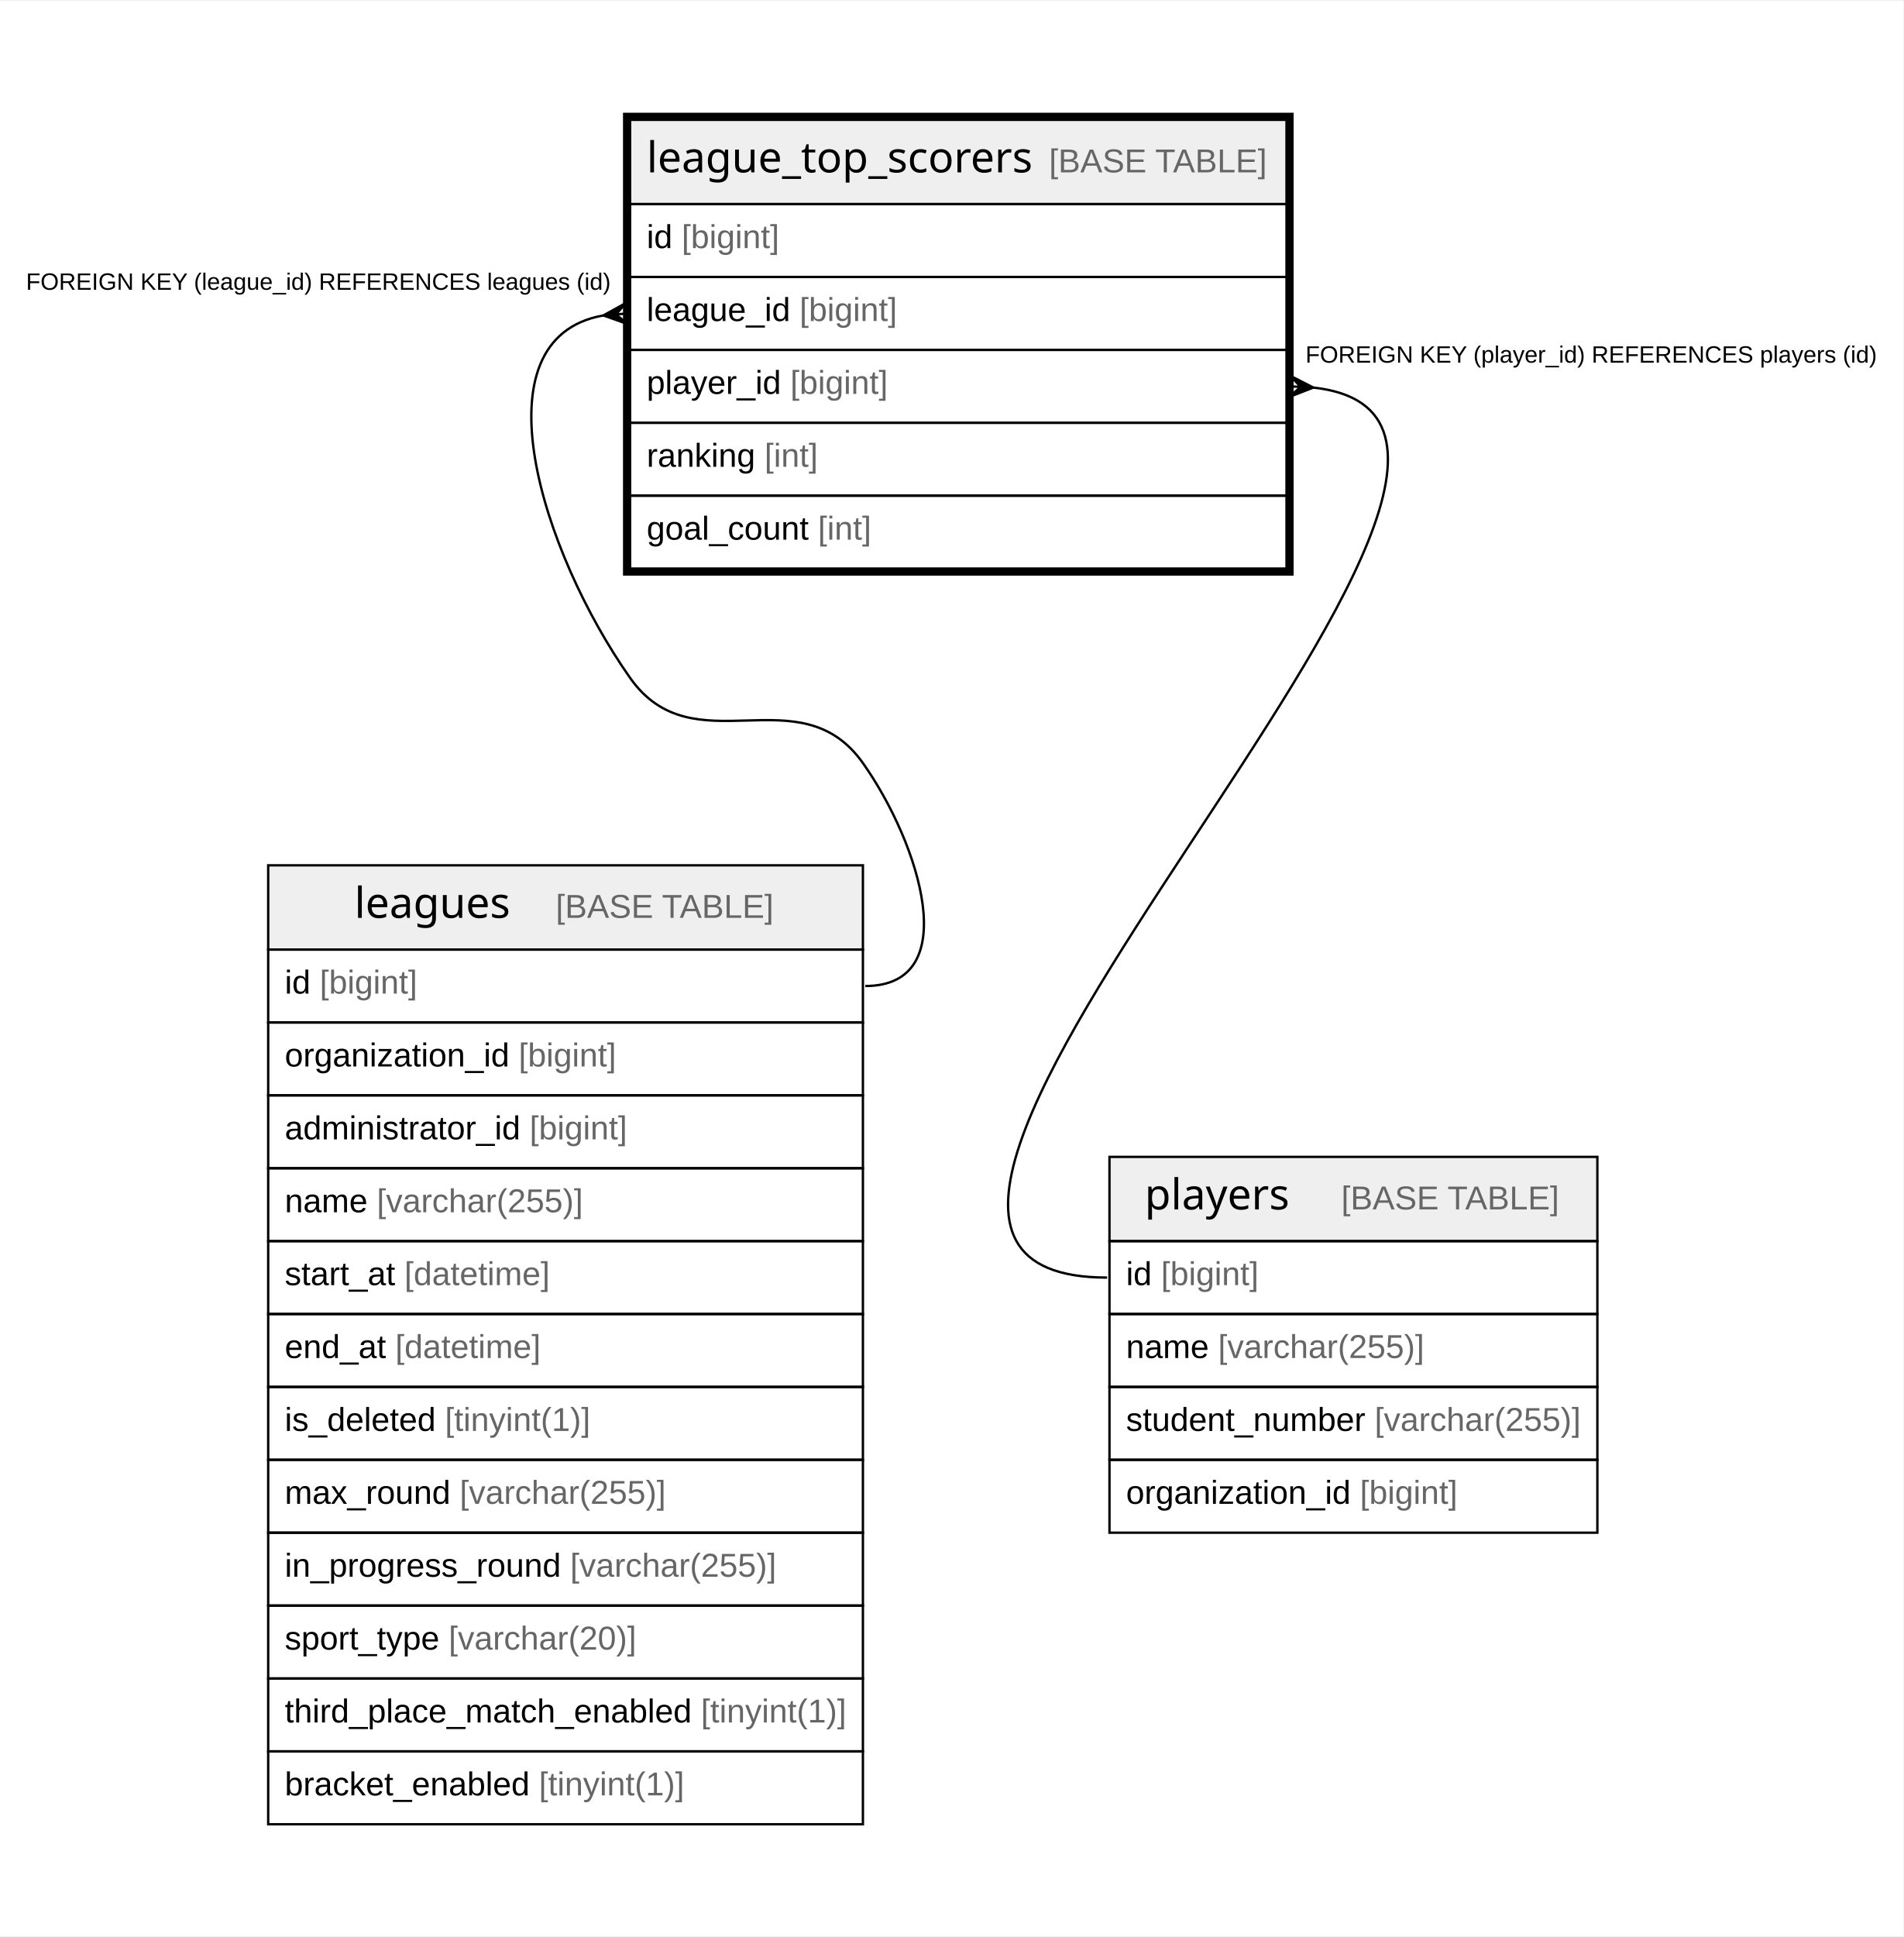
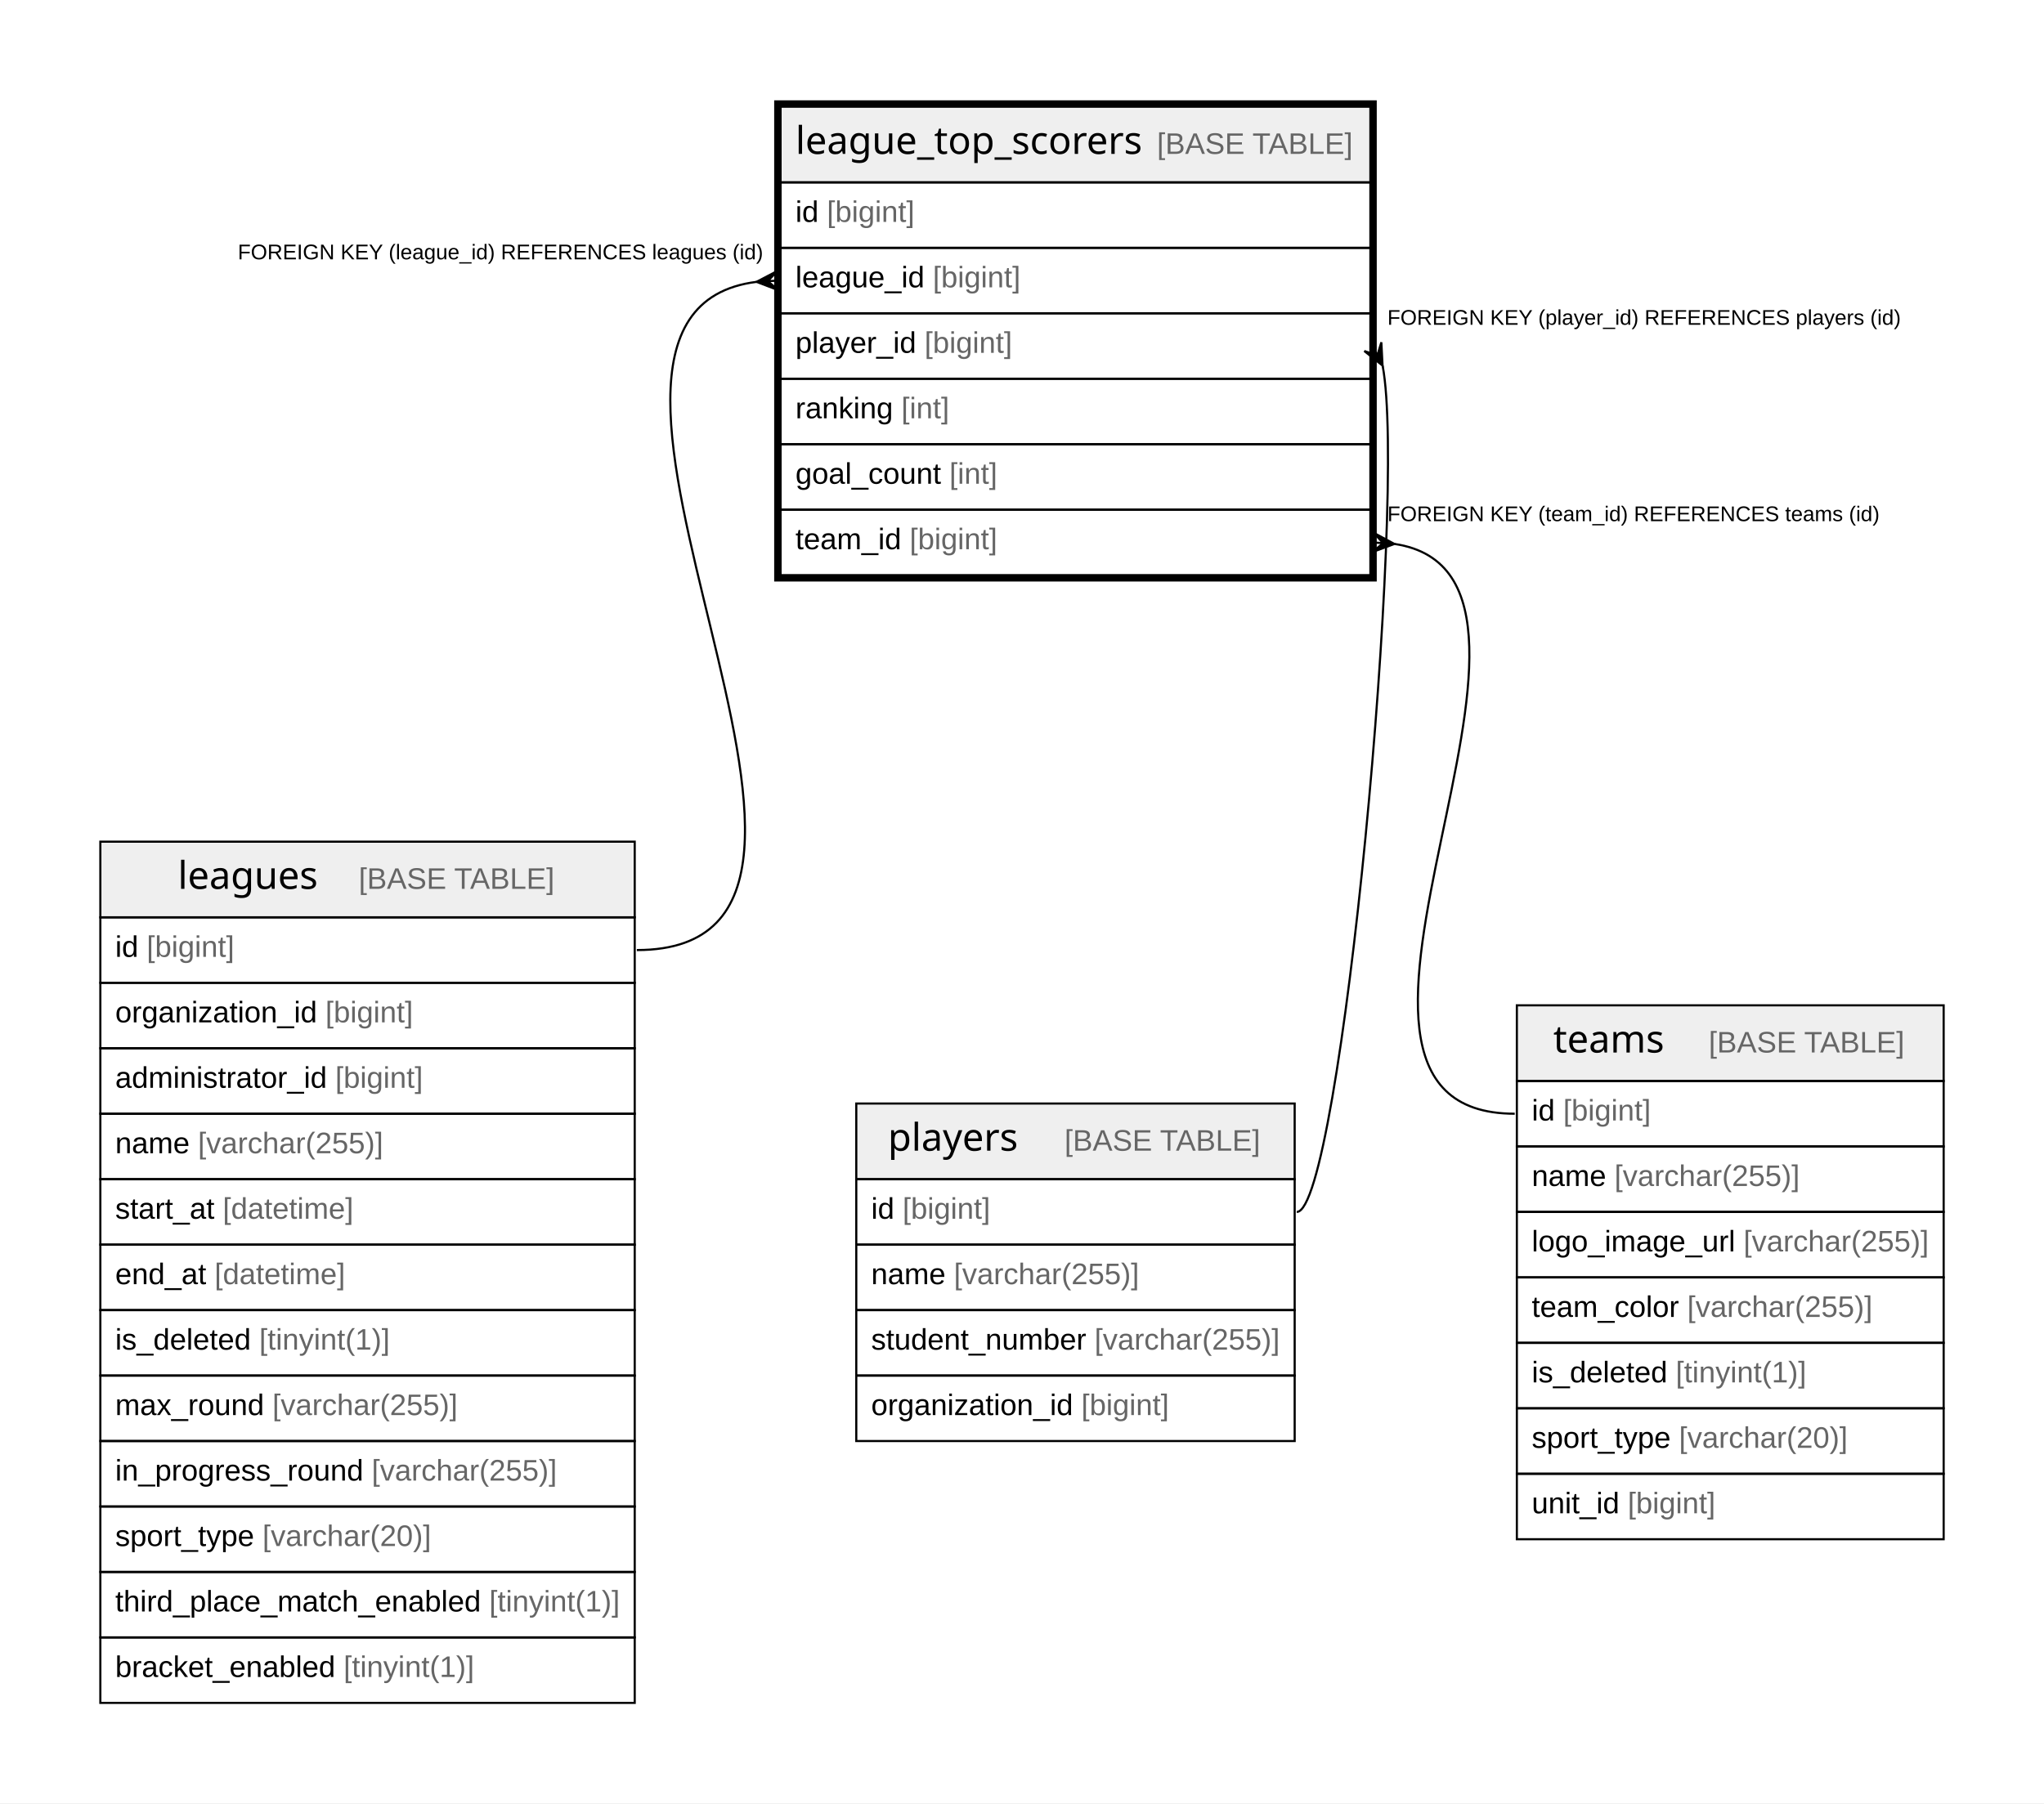
- <svg xmlns="http://www.w3.org/2000/svg" width="804pt" height="818pt" viewBox="0.00 0.00 804.47 817.60">
-   <g id="graph0" class="graph" transform="scale(1 1) rotate(0) translate(4 813.6)">
-     <polygon fill="white" stroke="none" points="-4,4 -4,-813.6 800.47,-813.6 800.47,4 -4,4" />
+ <svg xmlns="http://www.w3.org/2000/svg" width="961pt" height="848pt" viewBox="0.00 0.00 961.46 848.40">
+   <g id="graph0" class="graph" transform="scale(1 1) rotate(0) translate(4 844.4)">
+     <polygon fill="white" stroke="none" points="-4,4 -4,-844.4 957.46,-844.4 957.46,4 -4,4" />
    <g id="node1" class="node">
-       <polygon fill="#efefef" stroke="none" points="262.31,-727.8 262.31,-763.4 539.75,-763.4 539.75,-727.8 262.31,-727.8" />
-       <polygon fill="none" stroke="black" points="262.31,-727.8 262.31,-763.4 539.75,-763.4 539.75,-727.8 262.31,-727.8" />
-       <text text-anchor="start" x="269.31" y="-741.2" font-family="Arial Bold" font-size="18.00">league_top_scorers</text>
-       <text text-anchor="start" x="408.26" y="-741.2" font-family="Arial" font-size="14.00">    </text>
-       <text text-anchor="start" x="439.37" y="-741.2" font-family="Arial" font-size="14.00" fill="#666666">[BASE TABLE]</text>
-       <polygon fill="none" stroke="black" points="262.31,-697 262.31,-727.8 539.75,-727.8 539.75,-697 262.31,-697" />
-       <text text-anchor="start" x="269.31" y="-709.2" font-family="Arial" font-size="14.00">id </text>
-       <text text-anchor="start" x="284.1" y="-709.2" font-family="Arial" font-size="14.00" fill="#666666">[bigint]</text>
-       <polygon fill="none" stroke="black" points="262.31,-666.2 262.31,-697 539.75,-697 539.75,-666.2 262.31,-666.2" />
-       <text text-anchor="start" x="269.31" y="-678.4" font-family="Arial" font-size="14.00">league_id </text>
-       <text text-anchor="start" x="333.92" y="-678.4" font-family="Arial" font-size="14.00" fill="#666666">[bigint]</text>
-       <polygon fill="none" stroke="black" points="262.31,-635.4 262.31,-666.2 539.75,-666.2 539.75,-635.4 262.31,-635.4" />
-       <text text-anchor="start" x="269.31" y="-647.6" font-family="Arial" font-size="14.00">player_id </text>
-       <text text-anchor="start" x="330.01" y="-647.6" font-family="Arial" font-size="14.00" fill="#666666">[bigint]</text>
-       <polygon fill="none" stroke="black" points="262.31,-604.6 262.31,-635.4 539.75,-635.4 539.75,-604.6 262.31,-604.6" />
-       <text text-anchor="start" x="269.31" y="-616.8" font-family="Arial" font-size="14.00">ranking </text>
-       <text text-anchor="start" x="319.12" y="-616.8" font-family="Arial" font-size="14.00" fill="#666666">[int]</text>
-       <polygon fill="none" stroke="black" points="262.31,-573.8 262.31,-604.6 539.75,-604.6 539.75,-573.8 262.31,-573.8" />
-       <text text-anchor="start" x="269.31" y="-586" font-family="Arial" font-size="14.00">goal_count </text>
-       <text text-anchor="start" x="341.7" y="-586" font-family="Arial" font-size="14.00" fill="#666666">[int]</text>
-       <polygon fill="none" stroke="black" stroke-width="3" points="260.81,-572.3 260.81,-764.9 541.25,-764.9 541.25,-572.3 260.81,-572.3" />
+       <polygon fill="#efefef" stroke="none" points="363.16,-758.6 363.16,-794.2 640.6,-794.2 640.6,-758.6 363.16,-758.6" />
+       <polygon fill="none" stroke="black" points="363.16,-758.6 363.16,-794.2 640.6,-794.2 640.6,-758.6 363.16,-758.6" />
+       <text text-anchor="start" x="370.16" y="-772" font-family="Arial Bold" font-size="18.00">league_top_scorers</text>
+       <text text-anchor="start" x="509.11" y="-772" font-family="Arial" font-size="14.00">    </text>
+       <text text-anchor="start" x="540.23" y="-772" font-family="Arial" font-size="14.00" fill="#666666">[BASE TABLE]</text>
+       <polygon fill="none" stroke="black" points="363.16,-727.8 363.16,-758.6 640.6,-758.6 640.6,-727.8 363.16,-727.8" />
+       <text text-anchor="start" x="370.16" y="-740" font-family="Arial" font-size="14.00">id </text>
+       <text text-anchor="start" x="384.95" y="-740" font-family="Arial" font-size="14.00" fill="#666666">[bigint]</text>
+       <polygon fill="none" stroke="black" points="363.16,-697 363.16,-727.8 640.6,-727.8 640.6,-697 363.16,-697" />
+       <text text-anchor="start" x="370.16" y="-709.2" font-family="Arial" font-size="14.00">league_id </text>
+       <text text-anchor="start" x="434.78" y="-709.2" font-family="Arial" font-size="14.00" fill="#666666">[bigint]</text>
+       <polygon fill="none" stroke="black" points="363.16,-666.2 363.16,-697 640.6,-697 640.6,-666.2 363.16,-666.2" />
+       <text text-anchor="start" x="370.16" y="-678.4" font-family="Arial" font-size="14.00">player_id </text>
+       <text text-anchor="start" x="430.87" y="-678.4" font-family="Arial" font-size="14.00" fill="#666666">[bigint]</text>
+       <polygon fill="none" stroke="black" points="363.16,-635.4 363.16,-666.2 640.6,-666.2 640.6,-635.4 363.16,-635.4" />
+       <text text-anchor="start" x="370.16" y="-647.6" font-family="Arial" font-size="14.00">ranking </text>
+       <text text-anchor="start" x="419.97" y="-647.6" font-family="Arial" font-size="14.00" fill="#666666">[int]</text>
+       <polygon fill="none" stroke="black" points="363.16,-604.6 363.16,-635.4 640.6,-635.4 640.6,-604.6 363.16,-604.6" />
+       <text text-anchor="start" x="370.16" y="-616.8" font-family="Arial" font-size="14.00">goal_count </text>
+       <text text-anchor="start" x="442.56" y="-616.8" font-family="Arial" font-size="14.00" fill="#666666">[int]</text>
+       <polygon fill="none" stroke="black" points="363.16,-573.8 363.16,-604.6 640.6,-604.6 640.6,-573.8 363.16,-573.8" />
+       <text text-anchor="start" x="370.16" y="-586" font-family="Arial" font-size="14.00">team_id </text>
+       <text text-anchor="start" x="423.86" y="-586" font-family="Arial" font-size="14.00" fill="#666666">[bigint]</text>
+       <polygon fill="none" stroke="black" stroke-width="3" points="361.66,-572.3 361.66,-795.7 642.1,-795.7 642.1,-572.3 361.66,-572.3" />
    </g>
    <g id="node2" class="node">
-       <polygon fill="#efefef" stroke="none" points="109.35,-412.8 109.35,-448.4 360.71,-448.4 360.71,-412.8 109.35,-412.8" />
-       <polygon fill="none" stroke="black" points="109.35,-412.8 109.35,-448.4 360.71,-448.4 360.71,-412.8 109.35,-412.8" />
-       <text text-anchor="start" x="145.8" y="-426.2" font-family="Arial Bold" font-size="18.00">leagues</text>
-       <text text-anchor="start" x="199.77" y="-426.2" font-family="Arial" font-size="14.00">    </text>
-       <text text-anchor="start" x="230.89" y="-426.2" font-family="Arial" font-size="14.00" fill="#666666">[BASE TABLE]</text>
-       <polygon fill="none" stroke="black" points="109.35,-382 109.35,-412.8 360.71,-412.8 360.71,-382 109.35,-382" />
-       <text text-anchor="start" x="116.35" y="-394.2" font-family="Arial" font-size="14.00">id </text>
-       <text text-anchor="start" x="131.13" y="-394.2" font-family="Arial" font-size="14.00" fill="#666666">[bigint]</text>
-       <polygon fill="none" stroke="black" points="109.35,-351.2 109.35,-382 360.71,-382 360.71,-351.2 109.35,-351.2" />
-       <text text-anchor="start" x="116.35" y="-363.4" font-family="Arial" font-size="14.00">organization_id </text>
-       <text text-anchor="start" x="215.19" y="-363.4" font-family="Arial" font-size="14.00" fill="#666666">[bigint]</text>
-       <polygon fill="none" stroke="black" points="109.35,-320.4 109.35,-351.2 360.71,-351.2 360.71,-320.4 109.35,-320.4" />
-       <text text-anchor="start" x="116.35" y="-332.6" font-family="Arial" font-size="14.00">administrator_id </text>
-       <text text-anchor="start" x="219.83" y="-332.6" font-family="Arial" font-size="14.00" fill="#666666">[bigint]</text>
-       <polygon fill="none" stroke="black" points="109.35,-289.6 109.35,-320.4 360.71,-320.4 360.71,-289.6 109.35,-289.6" />
-       <text text-anchor="start" x="116.35" y="-301.8" font-family="Arial" font-size="14.00">name </text>
-       <text text-anchor="start" x="155.26" y="-301.8" font-family="Arial" font-size="14.00" fill="#666666">[varchar(255)]</text>
-       <polygon fill="none" stroke="black" points="109.35,-258.8 109.35,-289.6 360.71,-289.6 360.71,-258.8 109.35,-258.8" />
-       <text text-anchor="start" x="116.35" y="-271" font-family="Arial" font-size="14.00">start_at </text>
-       <text text-anchor="start" x="166.92" y="-271" font-family="Arial" font-size="14.00" fill="#666666">[datetime]</text>
-       <polygon fill="none" stroke="black" points="109.35,-228 109.35,-258.8 360.71,-258.8 360.71,-228 109.35,-228" />
-       <text text-anchor="start" x="116.35" y="-240.2" font-family="Arial" font-size="14.00">end_at </text>
-       <text text-anchor="start" x="163.06" y="-240.2" font-family="Arial" font-size="14.00" fill="#666666">[datetime]</text>
-       <polygon fill="none" stroke="black" points="109.35,-197.2 109.35,-228 360.71,-228 360.71,-197.2 109.35,-197.2" />
-       <text text-anchor="start" x="116.35" y="-209.4" font-family="Arial" font-size="14.00">is_deleted </text>
-       <text text-anchor="start" x="184.06" y="-209.4" font-family="Arial" font-size="14.00" fill="#666666">[tinyint(1)]</text>
-       <polygon fill="none" stroke="black" points="109.35,-166.4 109.35,-197.2 360.71,-197.2 360.71,-166.4 109.35,-166.4" />
-       <text text-anchor="start" x="116.35" y="-178.6" font-family="Arial" font-size="14.00">max_round </text>
-       <text text-anchor="start" x="190.28" y="-178.6" font-family="Arial" font-size="14.00" fill="#666666">[varchar(255)]</text>
-       <polygon fill="none" stroke="black" points="109.35,-135.6 109.35,-166.4 360.71,-166.4 360.71,-135.6 109.35,-135.6" />
-       <text text-anchor="start" x="116.35" y="-147.8" font-family="Arial" font-size="14.00">in_progress_round </text>
-       <text text-anchor="start" x="236.98" y="-147.8" font-family="Arial" font-size="14.00" fill="#666666">[varchar(255)]</text>
-       <polygon fill="none" stroke="black" points="109.35,-104.8 109.35,-135.6 360.71,-135.6 360.71,-104.8 109.35,-104.8" />
-       <text text-anchor="start" x="116.35" y="-117" font-family="Arial" font-size="14.00">sport_type </text>
-       <text text-anchor="start" x="185.61" y="-117" font-family="Arial" font-size="14.00" fill="#666666">[varchar(20)]</text>
-       <polygon fill="none" stroke="black" points="109.35,-74 109.35,-104.8 360.71,-104.8 360.71,-74 109.35,-74" />
-       <text text-anchor="start" x="116.35" y="-86.2" font-family="Arial" font-size="14.00">third_place_match_enabled </text>
-       <text text-anchor="start" x="292.25" y="-86.2" font-family="Arial" font-size="14.00" fill="#666666">[tinyint(1)]</text>
-       <polygon fill="none" stroke="black" points="109.35,-43.2 109.35,-74 360.71,-74 360.71,-43.2 109.35,-43.2" />
-       <text text-anchor="start" x="116.35" y="-55.4" font-family="Arial" font-size="14.00">bracket_enabled </text>
-       <text text-anchor="start" x="223.76" y="-55.4" font-family="Arial" font-size="14.00" fill="#666666">[tinyint(1)]</text>
+       <polygon fill="#efefef" stroke="none" points="43.2,-412.8 43.2,-448.4 294.56,-448.4 294.56,-412.8 43.2,-412.8" />
+       <polygon fill="none" stroke="black" points="43.2,-412.8 43.2,-448.4 294.56,-448.4 294.56,-412.8 43.2,-412.8" />
+       <text text-anchor="start" x="79.65" y="-426.2" font-family="Arial Bold" font-size="18.00">leagues</text>
+       <text text-anchor="start" x="133.62" y="-426.2" font-family="Arial" font-size="14.00">    </text>
+       <text text-anchor="start" x="164.74" y="-426.2" font-family="Arial" font-size="14.00" fill="#666666">[BASE TABLE]</text>
+       <polygon fill="none" stroke="black" points="43.2,-382 43.2,-412.8 294.56,-412.8 294.56,-382 43.2,-382" />
+       <text text-anchor="start" x="50.2" y="-394.2" font-family="Arial" font-size="14.00">id </text>
+       <text text-anchor="start" x="64.99" y="-394.2" font-family="Arial" font-size="14.00" fill="#666666">[bigint]</text>
+       <polygon fill="none" stroke="black" points="43.2,-351.2 43.2,-382 294.56,-382 294.56,-351.2 43.2,-351.2" />
+       <text text-anchor="start" x="50.2" y="-363.4" font-family="Arial" font-size="14.00">organization_id </text>
+       <text text-anchor="start" x="149.05" y="-363.4" font-family="Arial" font-size="14.00" fill="#666666">[bigint]</text>
+       <polygon fill="none" stroke="black" points="43.2,-320.4 43.2,-351.2 294.56,-351.2 294.56,-320.4 43.2,-320.4" />
+       <text text-anchor="start" x="50.2" y="-332.6" font-family="Arial" font-size="14.00">administrator_id </text>
+       <text text-anchor="start" x="153.69" y="-332.6" font-family="Arial" font-size="14.00" fill="#666666">[bigint]</text>
+       <polygon fill="none" stroke="black" points="43.2,-289.6 43.2,-320.4 294.56,-320.4 294.56,-289.6 43.2,-289.6" />
+       <text text-anchor="start" x="50.2" y="-301.8" font-family="Arial" font-size="14.00">name </text>
+       <text text-anchor="start" x="89.11" y="-301.8" font-family="Arial" font-size="14.00" fill="#666666">[varchar(255)]</text>
+       <polygon fill="none" stroke="black" points="43.2,-258.8 43.2,-289.6 294.56,-289.6 294.56,-258.8 43.2,-258.8" />
+       <text text-anchor="start" x="50.2" y="-271" font-family="Arial" font-size="14.00">start_at </text>
+       <text text-anchor="start" x="100.78" y="-271" font-family="Arial" font-size="14.00" fill="#666666">[datetime]</text>
+       <polygon fill="none" stroke="black" points="43.2,-228 43.2,-258.8 294.56,-258.8 294.56,-228 43.2,-228" />
+       <text text-anchor="start" x="50.2" y="-240.2" font-family="Arial" font-size="14.00">end_at </text>
+       <text text-anchor="start" x="96.91" y="-240.2" font-family="Arial" font-size="14.00" fill="#666666">[datetime]</text>
+       <polygon fill="none" stroke="black" points="43.2,-197.2 43.2,-228 294.56,-228 294.56,-197.2 43.2,-197.2" />
+       <text text-anchor="start" x="50.2" y="-209.4" font-family="Arial" font-size="14.00">is_deleted </text>
+       <text text-anchor="start" x="117.92" y="-209.4" font-family="Arial" font-size="14.00" fill="#666666">[tinyint(1)]</text>
+       <polygon fill="none" stroke="black" points="43.2,-166.4 43.2,-197.2 294.56,-197.2 294.56,-166.4 43.2,-166.4" />
+       <text text-anchor="start" x="50.2" y="-178.6" font-family="Arial" font-size="14.00">max_round </text>
+       <text text-anchor="start" x="124.13" y="-178.6" font-family="Arial" font-size="14.00" fill="#666666">[varchar(255)]</text>
+       <polygon fill="none" stroke="black" points="43.2,-135.6 43.2,-166.4 294.56,-166.4 294.56,-135.6 43.2,-135.6" />
+       <text text-anchor="start" x="50.2" y="-147.8" font-family="Arial" font-size="14.00">in_progress_round </text>
+       <text text-anchor="start" x="170.83" y="-147.8" font-family="Arial" font-size="14.00" fill="#666666">[varchar(255)]</text>
+       <polygon fill="none" stroke="black" points="43.2,-104.8 43.2,-135.6 294.56,-135.6 294.56,-104.8 43.2,-104.8" />
+       <text text-anchor="start" x="50.2" y="-117" font-family="Arial" font-size="14.00">sport_type </text>
+       <text text-anchor="start" x="119.46" y="-117" font-family="Arial" font-size="14.00" fill="#666666">[varchar(20)]</text>
+       <polygon fill="none" stroke="black" points="43.2,-74 43.2,-104.8 294.56,-104.8 294.56,-74 43.2,-74" />
+       <text text-anchor="start" x="50.2" y="-86.2" font-family="Arial" font-size="14.00">third_place_match_enabled </text>
+       <text text-anchor="start" x="226.1" y="-86.2" font-family="Arial" font-size="14.00" fill="#666666">[tinyint(1)]</text>
+       <polygon fill="none" stroke="black" points="43.2,-43.2 43.2,-74 294.56,-74 294.56,-43.2 43.2,-43.2" />
+       <text text-anchor="start" x="50.2" y="-55.4" font-family="Arial" font-size="14.00">bracket_enabled </text>
+       <text text-anchor="start" x="157.61" y="-55.4" font-family="Arial" font-size="14.00" fill="#666666">[tinyint(1)]</text>
    </g>
    <g id="edge1" class="edge">
-       <path fill="none" stroke="black" d="M250.95,-680.74C196.18,-671 225.07,-580.51 262.31,-527.6 289.11,-489.52 333.83,-529.63 360.71,-491.6 384.88,-457.41 403.58,-397.4 361.71,-397.4" />
-       <polygon fill="black" stroke="black" points="251.01,-680.75 260.61,-686.06 256.33,-681.19 260.64,-681.54 260.64,-681.54 260.64,-681.54 256.33,-681.19 261.35,-677.09 251.01,-680.75" />
-       <text text-anchor="start" x="7" y="-691.6" font-family="Arial" font-size="10.00">FOREIGN KEY (league_id) REFERENCES leagues (id)</text>
+       <path fill="none" stroke="black" d="M351.95,-711.8C229.99,-696.61 435.03,-397.4 295.56,-397.4" />
+       <polygon fill="black" stroke="black" points="351.85,-711.79 361.57,-716.87 357.17,-712.11 361.5,-712.36 361.5,-712.36 361.5,-712.36 357.17,-712.11 362.09,-707.89 351.85,-711.79" />
+       <text text-anchor="start" x="107.85" y="-722.4" font-family="Arial" font-size="10.00">FOREIGN KEY (league_id) REFERENCES leagues (id)</text>
    </g>
    <g id="node3" class="node">
-       <polygon fill="#efefef" stroke="none" points="464.92,-289.6 464.92,-325.2 671.13,-325.2 671.13,-289.6 464.92,-289.6" />
-       <polygon fill="none" stroke="black" points="464.92,-289.6 464.92,-325.2 671.13,-325.2 671.13,-289.6 464.92,-289.6" />
-       <text text-anchor="start" x="479.79" y="-303" font-family="Arial Bold" font-size="18.00">players</text>
-       <text text-anchor="start" x="531.77" y="-303" font-family="Arial" font-size="14.00">    </text>
-       <text text-anchor="start" x="562.89" y="-303" font-family="Arial" font-size="14.00" fill="#666666">[BASE TABLE]</text>
-       <polygon fill="none" stroke="black" points="464.92,-258.8 464.92,-289.6 671.13,-289.6 671.13,-258.8 464.92,-258.8" />
-       <text text-anchor="start" x="471.92" y="-271" font-family="Arial" font-size="14.00">id </text>
-       <text text-anchor="start" x="486.71" y="-271" font-family="Arial" font-size="14.00" fill="#666666">[bigint]</text>
-       <polygon fill="none" stroke="black" points="464.92,-228 464.92,-258.8 671.13,-258.8 671.13,-228 464.92,-228" />
-       <text text-anchor="start" x="471.92" y="-240.2" font-family="Arial" font-size="14.00">name </text>
-       <text text-anchor="start" x="510.83" y="-240.2" font-family="Arial" font-size="14.00" fill="#666666">[varchar(255)]</text>
-       <polygon fill="none" stroke="black" points="464.92,-197.2 464.92,-228 671.13,-228 671.13,-197.2 464.92,-197.2" />
-       <text text-anchor="start" x="471.92" y="-209.4" font-family="Arial" font-size="14.00">student_number </text>
-       <text text-anchor="start" x="576.99" y="-209.4" font-family="Arial" font-size="14.00" fill="#666666">[varchar(255)]</text>
-       <polygon fill="none" stroke="black" points="464.92,-166.4 464.92,-197.2 671.13,-197.2 671.13,-166.4 464.92,-166.4" />
-       <text text-anchor="start" x="471.92" y="-178.6" font-family="Arial" font-size="14.00">organization_id </text>
-       <text text-anchor="start" x="570.77" y="-178.6" font-family="Arial" font-size="14.00" fill="#666666">[bigint]</text>
+       <polygon fill="#efefef" stroke="none" points="398.78,-289.6 398.78,-325.2 604.99,-325.2 604.99,-289.6 398.78,-289.6" />
+       <polygon fill="none" stroke="black" points="398.78,-289.6 398.78,-325.2 604.99,-325.2 604.99,-289.6 398.78,-289.6" />
+       <text text-anchor="start" x="413.65" y="-303" font-family="Arial Bold" font-size="18.00">players</text>
+       <text text-anchor="start" x="465.63" y="-303" font-family="Arial" font-size="14.00">    </text>
+       <text text-anchor="start" x="496.74" y="-303" font-family="Arial" font-size="14.00" fill="#666666">[BASE TABLE]</text>
+       <polygon fill="none" stroke="black" points="398.78,-258.8 398.78,-289.6 604.99,-289.6 604.99,-258.8 398.78,-258.8" />
+       <text text-anchor="start" x="405.78" y="-271" font-family="Arial" font-size="14.00">id </text>
+       <text text-anchor="start" x="420.56" y="-271" font-family="Arial" font-size="14.00" fill="#666666">[bigint]</text>
+       <polygon fill="none" stroke="black" points="398.78,-228 398.78,-258.8 604.99,-258.8 604.99,-228 398.78,-228" />
+       <text text-anchor="start" x="405.78" y="-240.2" font-family="Arial" font-size="14.00">name </text>
+       <text text-anchor="start" x="444.69" y="-240.2" font-family="Arial" font-size="14.00" fill="#666666">[varchar(255)]</text>
+       <polygon fill="none" stroke="black" points="398.78,-197.2 398.78,-228 604.99,-228 604.99,-197.2 398.78,-197.2" />
+       <text text-anchor="start" x="405.78" y="-209.4" font-family="Arial" font-size="14.00">student_number </text>
+       <text text-anchor="start" x="510.84" y="-209.4" font-family="Arial" font-size="14.00" fill="#666666">[varchar(255)]</text>
+       <polygon fill="none" stroke="black" points="398.78,-166.4 398.78,-197.2 604.99,-197.2 604.99,-166.4 398.78,-166.4" />
+       <text text-anchor="start" x="405.78" y="-178.6" font-family="Arial" font-size="14.00">organization_id </text>
+       <text text-anchor="start" x="504.62" y="-178.6" font-family="Arial" font-size="14.00" fill="#666666">[bigint]</text>
    </g>
    <g id="edge2" class="edge">
-       <path fill="none" stroke="black" d="M550.95,-650.29C693.86,-634.79 296.77,-274.2 463.92,-274.2" />
-       <polygon fill="black" stroke="black" points="551.07,-650.28 540.85,-646.29 545.74,-650.55 541.41,-650.77 541.41,-650.77 541.41,-650.77 545.74,-650.55 541.31,-655.28 551.07,-650.28" />
-       <text text-anchor="start" x="547.75" y="-660.8" font-family="Arial" font-size="10.00">FOREIGN KEY (player_id) REFERENCES players (id)</text>
+       <path fill="none" stroke="black" d="M646.36,-672.33C658.02,-611.68 626.67,-274.2 605.99,-274.2" />
+       <polygon fill="black" stroke="black" points="646.32,-672.41 637.75,-679.25 643.88,-677.15 641.91,-681 641.91,-681 641.91,-681 643.88,-677.15 645.76,-683.36 646.32,-672.41" />
+       <text text-anchor="start" x="648.6" y="-691.6" font-family="Arial" font-size="10.00">FOREIGN KEY (player_id) REFERENCES players (id)</text>
+     </g>
+     <g id="node4" class="node">
+       <polygon fill="#efefef" stroke="none" points="709.5,-335.8 709.5,-371.4 910.26,-371.4 910.26,-335.8 709.5,-335.8" />
+       <polygon fill="none" stroke="black" points="709.5,-335.8 709.5,-371.4 910.26,-371.4 910.26,-335.8 709.5,-335.8" />
+       <text text-anchor="start" x="726.64" y="-349.2" font-family="Arial Bold" font-size="18.00">teams</text>
+       <text text-anchor="start" x="768.63" y="-349.2" font-family="Arial" font-size="14.00">    </text>
+       <text text-anchor="start" x="799.75" y="-349.2" font-family="Arial" font-size="14.00" fill="#666666">[BASE TABLE]</text>
+       <polygon fill="none" stroke="black" points="709.5,-305 709.5,-335.8 910.26,-335.8 910.26,-305 709.5,-305" />
+       <text text-anchor="start" x="716.5" y="-317.2" font-family="Arial" font-size="14.00">id </text>
+       <text text-anchor="start" x="731.29" y="-317.2" font-family="Arial" font-size="14.00" fill="#666666">[bigint]</text>
+       <polygon fill="none" stroke="black" points="709.5,-274.2 709.5,-305 910.26,-305 910.26,-274.2 709.5,-274.2" />
+       <text text-anchor="start" x="716.5" y="-286.4" font-family="Arial" font-size="14.00">name </text>
+       <text text-anchor="start" x="755.41" y="-286.4" font-family="Arial" font-size="14.00" fill="#666666">[varchar(255)]</text>
+       <polygon fill="none" stroke="black" points="709.5,-243.4 709.5,-274.2 910.26,-274.2 910.26,-243.4 709.5,-243.4" />
+       <text text-anchor="start" x="716.5" y="-255.6" font-family="Arial" font-size="14.00">logo_image_url </text>
+       <text text-anchor="start" x="816.12" y="-255.6" font-family="Arial" font-size="14.00" fill="#666666">[varchar(255)]</text>
+       <polygon fill="none" stroke="black" points="709.5,-212.6 709.5,-243.4 910.26,-243.4 910.26,-212.6 709.5,-212.6" />
+       <text text-anchor="start" x="716.5" y="-224.8" font-family="Arial" font-size="14.00">team_color </text>
+       <text text-anchor="start" x="789.64" y="-224.8" font-family="Arial" font-size="14.00" fill="#666666">[varchar(255)]</text>
+       <polygon fill="none" stroke="black" points="709.5,-181.8 709.5,-212.6 910.26,-212.6 910.26,-181.8 709.5,-181.8" />
+       <text text-anchor="start" x="716.5" y="-194" font-family="Arial" font-size="14.00">is_deleted </text>
+       <text text-anchor="start" x="784.22" y="-194" font-family="Arial" font-size="14.00" fill="#666666">[tinyint(1)]</text>
+       <polygon fill="none" stroke="black" points="709.5,-151 709.5,-181.8 910.26,-181.8 910.26,-151 709.5,-151" />
+       <text text-anchor="start" x="716.5" y="-163.2" font-family="Arial" font-size="14.00">sport_type </text>
+       <text text-anchor="start" x="785.76" y="-163.2" font-family="Arial" font-size="14.00" fill="#666666">[varchar(20)]</text>
+       <polygon fill="none" stroke="black" points="709.5,-120.2 709.5,-151 910.26,-151 910.26,-120.2 709.5,-120.2" />
+       <text text-anchor="start" x="716.5" y="-132.4" font-family="Arial" font-size="14.00">unit_id </text>
+       <text text-anchor="start" x="761.64" y="-132.4" font-family="Arial" font-size="14.00" fill="#666666">[bigint]</text>
+     </g>
+     <g id="edge3" class="edge">
+       <path fill="none" stroke="black" d="M651.97,-588.48C754.13,-573.17 589.12,-320.4 708.5,-320.4" />
+       <polygon fill="black" stroke="black" points="651.91,-588.48 641.62,-584.69 646.59,-588.85 642.27,-589.15 642.27,-589.15 642.27,-589.15 646.59,-588.85 642.25,-593.67 651.91,-588.48" />
+       <text text-anchor="start" x="648.6" y="-599.2" font-family="Arial" font-size="10.00">FOREIGN KEY (team_id) REFERENCES teams (id)</text>
    </g>
  </g>
</svg>
